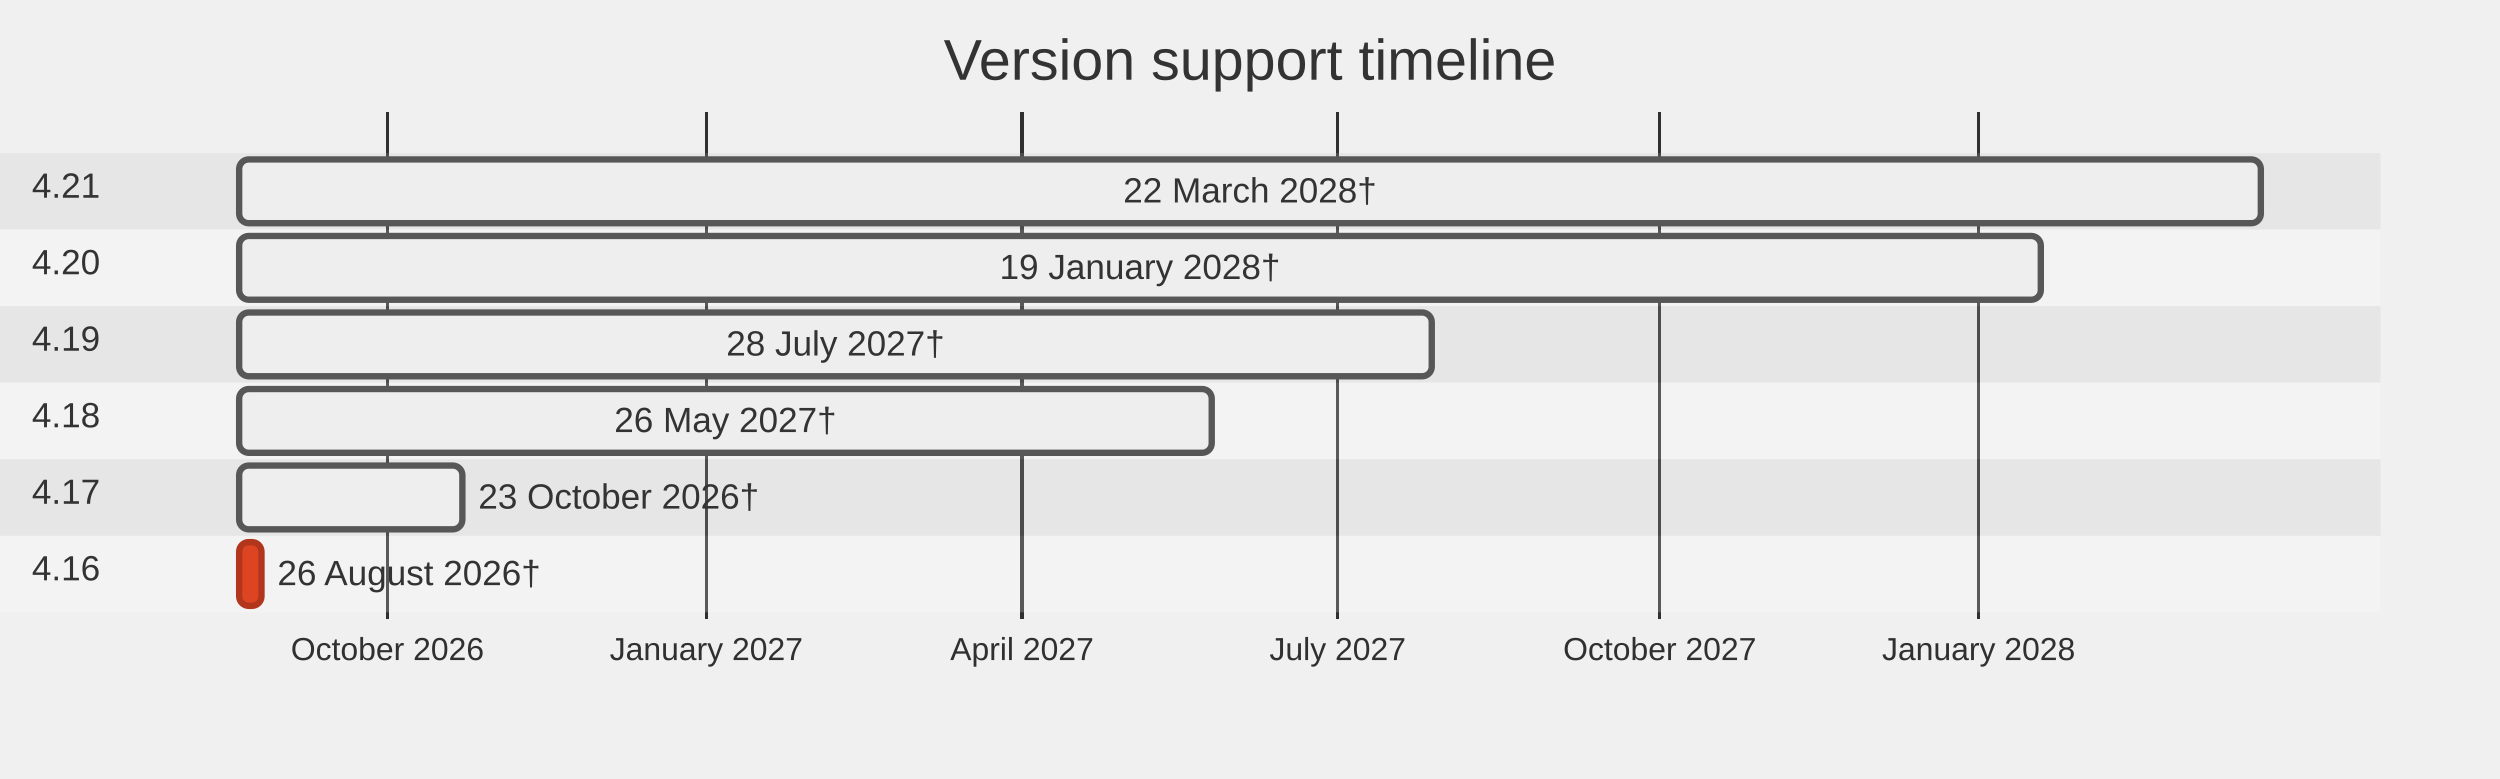
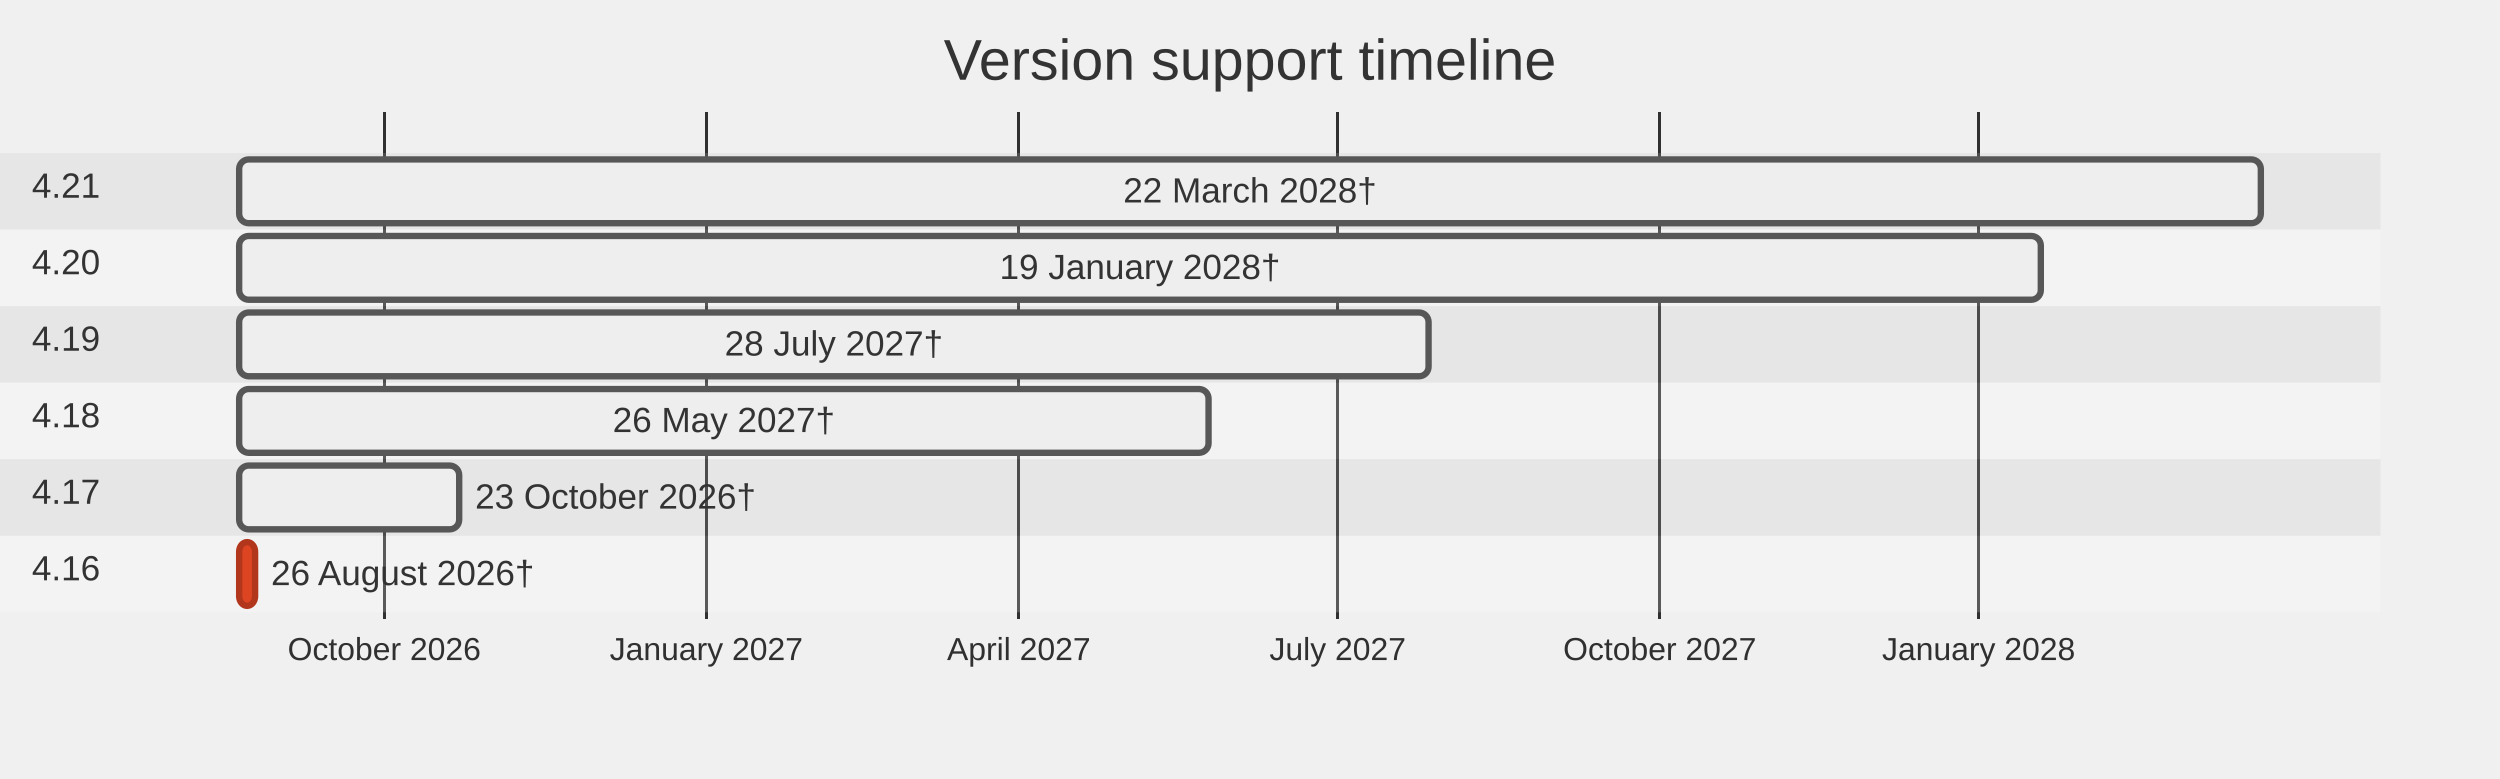
<svg xmlns="http://www.w3.org/2000/svg" id="my-svg" width="100%" viewBox="0 0 784 244" style="max-width: 784px; background-color: white;" role="graphics-document document" aria-roledescription="gantt">
  <style>#my-svg{font-family:"trebuchet ms",verdana,arial,sans-serif;font-size:16px;fill:#000000;}@keyframes edge-animation-frame{from{stroke-dashoffset:0;}}@keyframes dash{to{stroke-dashoffset:0;}}#my-svg .edge-animation-slow{stroke-dasharray:9,5!important;stroke-dashoffset:900;animation:dash 50s linear infinite;stroke-linecap:round;}#my-svg .edge-animation-fast{stroke-dasharray:9,5!important;stroke-dashoffset:900;animation:dash 20s linear infinite;stroke-linecap:round;}#my-svg .error-icon{fill:#552222;}#my-svg .error-text{fill:#552222;stroke:#552222;}#my-svg .edge-thickness-normal{stroke-width:1px;}#my-svg .edge-thickness-thick{stroke-width:3.5px;}#my-svg .edge-pattern-solid{stroke-dasharray:0;}#my-svg .edge-thickness-invisible{stroke-width:0;fill:none;}#my-svg .edge-pattern-dashed{stroke-dasharray:3;}#my-svg .edge-pattern-dotted{stroke-dasharray:2;}#my-svg .marker{fill:#666;stroke:#666;}#my-svg .marker.cross{stroke:#666;}#my-svg svg{font-family:"trebuchet ms",verdana,arial,sans-serif;font-size:16px;}#my-svg p{margin:0;}#my-svg .mermaid-main-font{font-family:"trebuchet ms",verdana,arial,sans-serif;}#my-svg .exclude-range{fill:#eeeeee;}#my-svg .section{stroke:none;opacity:0.2;}#my-svg .section0{fill:hsl(0, 0%, 73.922%);}#my-svg .section2{fill:hsl(0, 0%, 73.922%);}#my-svg .section1,#my-svg .section3{fill:white;opacity:0.2;}#my-svg .sectionTitle0{fill:#333;}#my-svg .sectionTitle1{fill:#333;}#my-svg .sectionTitle2{fill:#333;}#my-svg .sectionTitle3{fill:#333;}#my-svg .sectionTitle{text-anchor:start;font-family:"trebuchet ms",verdana,arial,sans-serif;}#my-svg .grid .tick{stroke:hsl(0, 0%, 90%);opacity:0.8;shape-rendering:crispEdges;}#my-svg .grid .tick text{font-family:"trebuchet ms",verdana,arial,sans-serif;fill:#000000;}#my-svg .grid path{stroke-width:0;}#my-svg .today{fill:none;stroke:#d42;stroke-width:2px;}#my-svg .task{stroke-width:2;}#my-svg .taskText{text-anchor:middle;font-family:"trebuchet ms",verdana,arial,sans-serif;}#my-svg .taskTextOutsideRight{fill:#333;text-anchor:start;font-family:"trebuchet ms",verdana,arial,sans-serif;}#my-svg .taskTextOutsideLeft{fill:#333;text-anchor:end;}#my-svg .task.clickable{cursor:pointer;}#my-svg .taskText.clickable{cursor:pointer;fill:#003163!important;font-weight:bold;}#my-svg .taskTextOutsideLeft.clickable{cursor:pointer;fill:#003163!important;font-weight:bold;}#my-svg .taskTextOutsideRight.clickable{cursor:pointer;fill:#003163!important;font-weight:bold;}#my-svg .taskText0,#my-svg .taskText1,#my-svg .taskText2,#my-svg .taskText3{fill:white;}#my-svg .task0,#my-svg .task1,#my-svg .task2,#my-svg .task3{fill:#707070;stroke:hsl(0, 0%, 33.922%);}#my-svg .taskTextOutside0,#my-svg .taskTextOutside2{fill:#333;}#my-svg .taskTextOutside1,#my-svg .taskTextOutside3{fill:#333;}#my-svg .active0,#my-svg .active1,#my-svg .active2,#my-svg .active3{fill:#eee;stroke:hsl(0, 0%, 33.922%);}#my-svg .activeText0,#my-svg .activeText1,#my-svg .activeText2,#my-svg .activeText3{fill:#333!important;}#my-svg .done0,#my-svg .done1,#my-svg .done2,#my-svg .done3{stroke:#666;fill:#bbb;stroke-width:2;}#my-svg .doneText0,#my-svg .doneText1,#my-svg .doneText2,#my-svg .doneText3{fill:#333!important;}#my-svg .doneText0.taskTextOutsideLeft,#my-svg .doneText0.taskTextOutsideRight,#my-svg .doneText1.taskTextOutsideLeft,#my-svg .doneText1.taskTextOutsideRight,#my-svg .doneText2.taskTextOutsideLeft,#my-svg .doneText2.taskTextOutsideRight,#my-svg .doneText3.taskTextOutsideLeft,#my-svg .doneText3.taskTextOutsideRight{fill:#333!important;}#my-svg .crit0,#my-svg .crit1,#my-svg .crit2,#my-svg .crit3{stroke:hsl(10.909, 73.333%, 40%);fill:#d42;stroke-width:2;}#my-svg .activeCrit0,#my-svg .activeCrit1,#my-svg .activeCrit2,#my-svg .activeCrit3{stroke:hsl(10.909, 73.333%, 40%);fill:#eee;stroke-width:2;}#my-svg .doneCrit0,#my-svg .doneCrit1,#my-svg .doneCrit2,#my-svg .doneCrit3{stroke:hsl(10.909, 73.333%, 40%);fill:#bbb;stroke-width:2;cursor:pointer;shape-rendering:crispEdges;}#my-svg .milestone{transform:rotate(45deg) scale(0.8,0.8);}#my-svg .milestoneText{font-style:italic;}#my-svg .doneCritText0,#my-svg .doneCritText1,#my-svg .doneCritText2,#my-svg .doneCritText3{fill:#333!important;}#my-svg .doneCritText0.taskTextOutsideLeft,#my-svg .doneCritText0.taskTextOutsideRight,#my-svg .doneCritText1.taskTextOutsideLeft,#my-svg .doneCritText1.taskTextOutsideRight,#my-svg .doneCritText2.taskTextOutsideLeft,#my-svg .doneCritText2.taskTextOutsideRight,#my-svg .doneCritText3.taskTextOutsideLeft,#my-svg .doneCritText3.taskTextOutsideRight{fill:#333!important;}#my-svg .vert{stroke:#d42;}#my-svg .vertText{font-size:15px;text-anchor:middle;fill:#d42!important;}#my-svg .activeCritText0,#my-svg .activeCritText1,#my-svg .activeCritText2,#my-svg .activeCritText3{fill:#333!important;}#my-svg .titleText{text-anchor:middle;font-size:18px;fill:#333;font-family:"trebuchet ms",verdana,arial,sans-serif;}#my-svg .node .neo-node{stroke:#999;}#my-svg [data-look="neo"].node rect,#my-svg [data-look="neo"].cluster rect,#my-svg [data-look="neo"].node polygon{stroke:url(#my-svg-gradient);filter:drop-shadow( 1px 2px 2px rgba(185,185,185,1));}#my-svg [data-look="neo"].swimlane.cluster rect{filter:none;}#my-svg [data-look="neo"].node path{stroke:url(#my-svg-gradient);stroke-width:1px;}#my-svg [data-look="neo"].node .outer-path{filter:drop-shadow( 1px 2px 2px rgba(185,185,185,1));}#my-svg [data-look="neo"].node .neo-line path{stroke:#999;filter:none;}#my-svg [data-look="neo"].node circle{stroke:url(#my-svg-gradient);filter:drop-shadow( 1px 2px 2px rgba(185,185,185,1));}#my-svg [data-look="neo"].node circle .state-start{fill:#000000;}#my-svg [data-look="neo"].icon-shape .icon{fill:url(#my-svg-gradient);filter:drop-shadow( 1px 2px 2px rgba(185,185,185,1));}#my-svg [data-look="neo"].icon-shape .icon-neo path{stroke:url(#my-svg-gradient);filter:drop-shadow( 1px 2px 2px rgba(185,185,185,1));}#my-svg :root{--mermaid-font-family:"trebuchet ms",verdana,arial,sans-serif;}</style>
  <g />
  <g class="grid" transform="translate(75, 194)" fill="none" font-size="10" font-family="sans-serif" text-anchor="middle">
    <path class="domain" stroke="currentColor" d="M0.5,-159V0.5H634.5V-159" />
-     <g class="tick" opacity="1" transform="translate(46.5,0)">
+     <g class="tick" opacity="1" transform="translate(45.5,0)">
      <line stroke="currentColor" y2="-159" />
      <text fill="#000" y="3" dy="1em" stroke="none" font-size="10" style="text-anchor: middle;"> October 2026</text>
    </g>
    <g class="tick" opacity="1" transform="translate(146.5,0)">
      <line stroke="currentColor" y2="-159" />
      <text fill="#000" y="3" dy="1em" stroke="none" font-size="10" style="text-anchor: middle;"> January 2027</text>
    </g>
-     <g class="tick" opacity="1" transform="translate(245.5,0)">
+     <g class="tick" opacity="1" transform="translate(244.5,0)">
      <line stroke="currentColor" y2="-159" />
      <text fill="#000" y="3" dy="1em" stroke="none" font-size="10" style="text-anchor: middle;"> April 2027</text>
    </g>
    <g class="tick" opacity="1" transform="translate(344.5,0)">
      <line stroke="currentColor" y2="-159" />
      <text fill="#000" y="3" dy="1em" stroke="none" font-size="10" style="text-anchor: middle;"> July 2027</text>
    </g>
    <g class="tick" opacity="1" transform="translate(445.5,0)">
      <line stroke="currentColor" y2="-159" />
      <text fill="#000" y="3" dy="1em" stroke="none" font-size="10" style="text-anchor: middle;"> October 2027</text>
    </g>
    <g class="tick" opacity="1" transform="translate(545.5,0)">
      <line stroke="currentColor" y2="-159" />
      <text fill="#000" y="3" dy="1em" stroke="none" font-size="10" style="text-anchor: middle;"> January 2028</text>
    </g>
  </g>
  <g>
    <rect x="0" y="48" width="746.5" height="24" class="section section0" />
    <rect x="0" y="72" width="746.5" height="24" class="section section1" />
    <rect x="0" y="96" width="746.5" height="24" class="section section2" />
    <rect x="0" y="120" width="746.5" height="24" class="section section3" />
    <rect x="0" y="144" width="746.5" height="24" class="section section0" />
    <rect x="0" y="168" width="746.5" height="24" class="section section1" />
  </g>
  <g>
    <rect id="my-svg-task1" rx="3" ry="3" x="75" y="50" width="634" height="20" transform-origin="392px 60px" class="task active0" />
    <rect id="my-svg-task2" rx="3" ry="3" x="75" y="74" width="565" height="20" transform-origin="357.5px 84px" class="task active1" />
-     <rect id="my-svg-task3" rx="3" ry="3" x="75" y="98" width="374" height="20" transform-origin="262px 108px" class="task active2" />
-     <rect id="my-svg-task4" rx="3" ry="3" x="75" y="122" width="305" height="20" transform-origin="227.5px 132px" class="task active3" />
-     <rect id="my-svg-task5" rx="3" ry="3" x="75" y="146" width="70" height="20" transform-origin="110px 156px" class="task active0" />
-     <rect id="my-svg-task6" rx="3" ry="3" x="75" y="170" width="7" height="20" transform-origin="78.5px 180px" class="task crit1" />
+     <rect id="my-svg-task3" rx="3" ry="3" x="75" y="98" width="373" height="20" transform-origin="261.5px 108px" class="task active2" />
+     <rect id="my-svg-task4" rx="3" ry="3" x="75" y="122" width="304" height="20" transform-origin="227px 132px" class="task active3" />
+     <rect id="my-svg-task5" rx="3" ry="3" x="75" y="146" width="69" height="20" transform-origin="109.5px 156px" class="task active0" />
+     <rect id="my-svg-task6" rx="3" ry="3" x="75" y="170" width="5" height="20" transform-origin="77.5px 180px" class="task crit1" />
    <text id="my-svg-task1-text" font-size="11" x="392" y="63.5" class="taskText taskText0 activeText0 width-88.51611328125">22 March 2028†      </text>
    <text id="my-svg-task2-text" font-size="11" x="357.5" y="87.5" class="taskText taskText1 activeText1 width-96.685546875">19 January 2028†    </text>
-     <text id="my-svg-task3-text" font-size="11" x="262" y="111.5" class="taskText taskText2 activeText2 width-74.76611328125">28 July 2027†       </text>
-     <text id="my-svg-task4-text" font-size="11" x="227.5" y="135.5" class="taskText taskText3 activeText3 width-77.7255859375">26 May 2027†        </text>
-     <text id="my-svg-task5-text" font-size="11" x="150" y="159.5" class="taskTextOutsideRight taskTextOutside0 activeText0 width-99.005859375">23 October 2026†    </text>
-     <text id="my-svg-task6-text" font-size="11" x="87" y="183.5" class="taskTextOutsideRight taskTextOutside1  critText1 width-93.47900390625">26 August 2026†     </text>
+     <text id="my-svg-task3-text" font-size="11" x="261.5" y="111.5" class="taskText taskText2 activeText2 width-74.76611328125">28 July 2027†       </text>
+     <text id="my-svg-task4-text" font-size="11" x="227" y="135.5" class="taskText taskText3 activeText3 width-77.7255859375">26 May 2027†        </text>
+     <text id="my-svg-task5-text" font-size="11" x="149" y="159.5" class="taskTextOutsideRight taskTextOutside0 activeText0 width-99.005859375">23 October 2026†    </text>
+     <text id="my-svg-task6-text" font-size="11" x="85" y="183.5" class="taskTextOutsideRight taskTextOutside1  critText1 width-93.47900390625">26 August 2026†     </text>
  </g>
  <g>
    <text dy="0em" x="10" y="62" font-size="11" class="sectionTitle sectionTitle0">
      <tspan alignment-baseline="central" x="10">4.21</tspan>
    </text>
    <text dy="0em" x="10" y="86" font-size="11" class="sectionTitle sectionTitle1">
      <tspan alignment-baseline="central" x="10">4.20</tspan>
    </text>
    <text dy="0em" x="10" y="110" font-size="11" class="sectionTitle sectionTitle2">
      <tspan alignment-baseline="central" x="10">4.19</tspan>
    </text>
    <text dy="0em" x="10" y="134" font-size="11" class="sectionTitle sectionTitle3">
      <tspan alignment-baseline="central" x="10">4.18</tspan>
    </text>
    <text dy="0em" x="10" y="158" font-size="11" class="sectionTitle sectionTitle0">
      <tspan alignment-baseline="central" x="10">4.17</tspan>
    </text>
    <text dy="0em" x="10" y="182" font-size="11" class="sectionTitle sectionTitle1">
      <tspan alignment-baseline="central" x="10">4.16</tspan>
    </text>
  </g>
  <text x="392" y="25" class="titleText">Version support timeline</text>
</svg>
